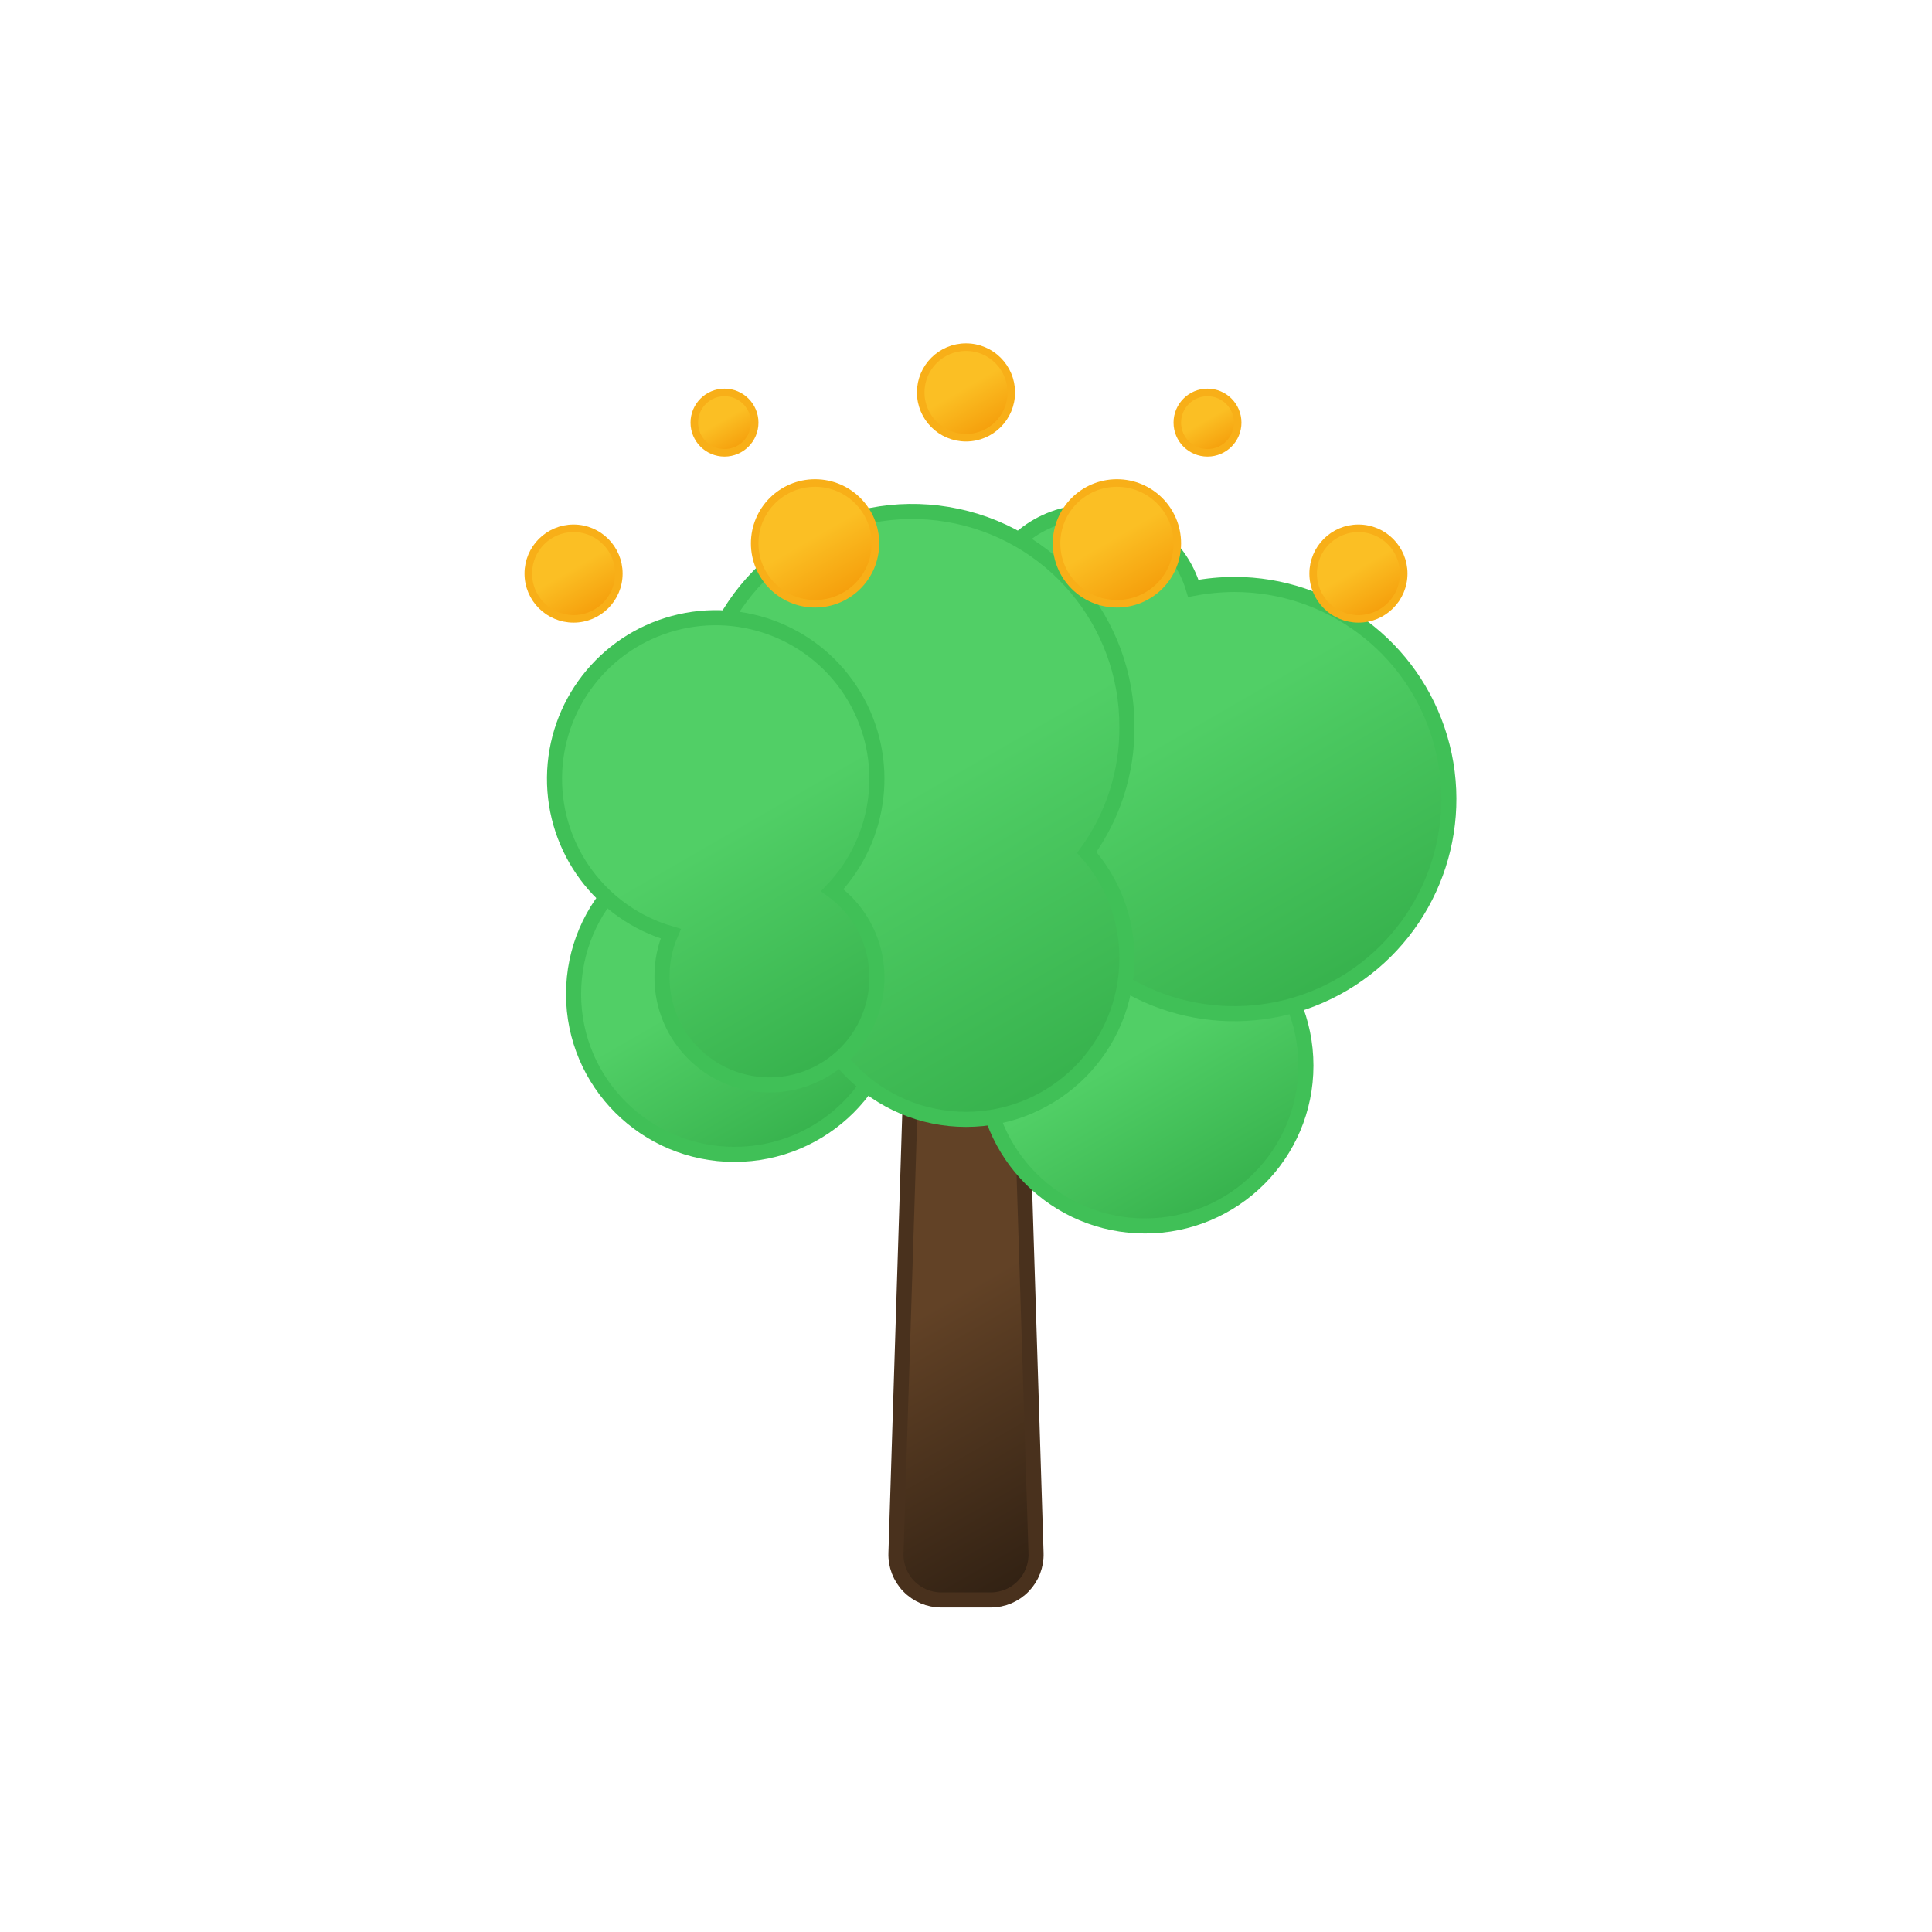
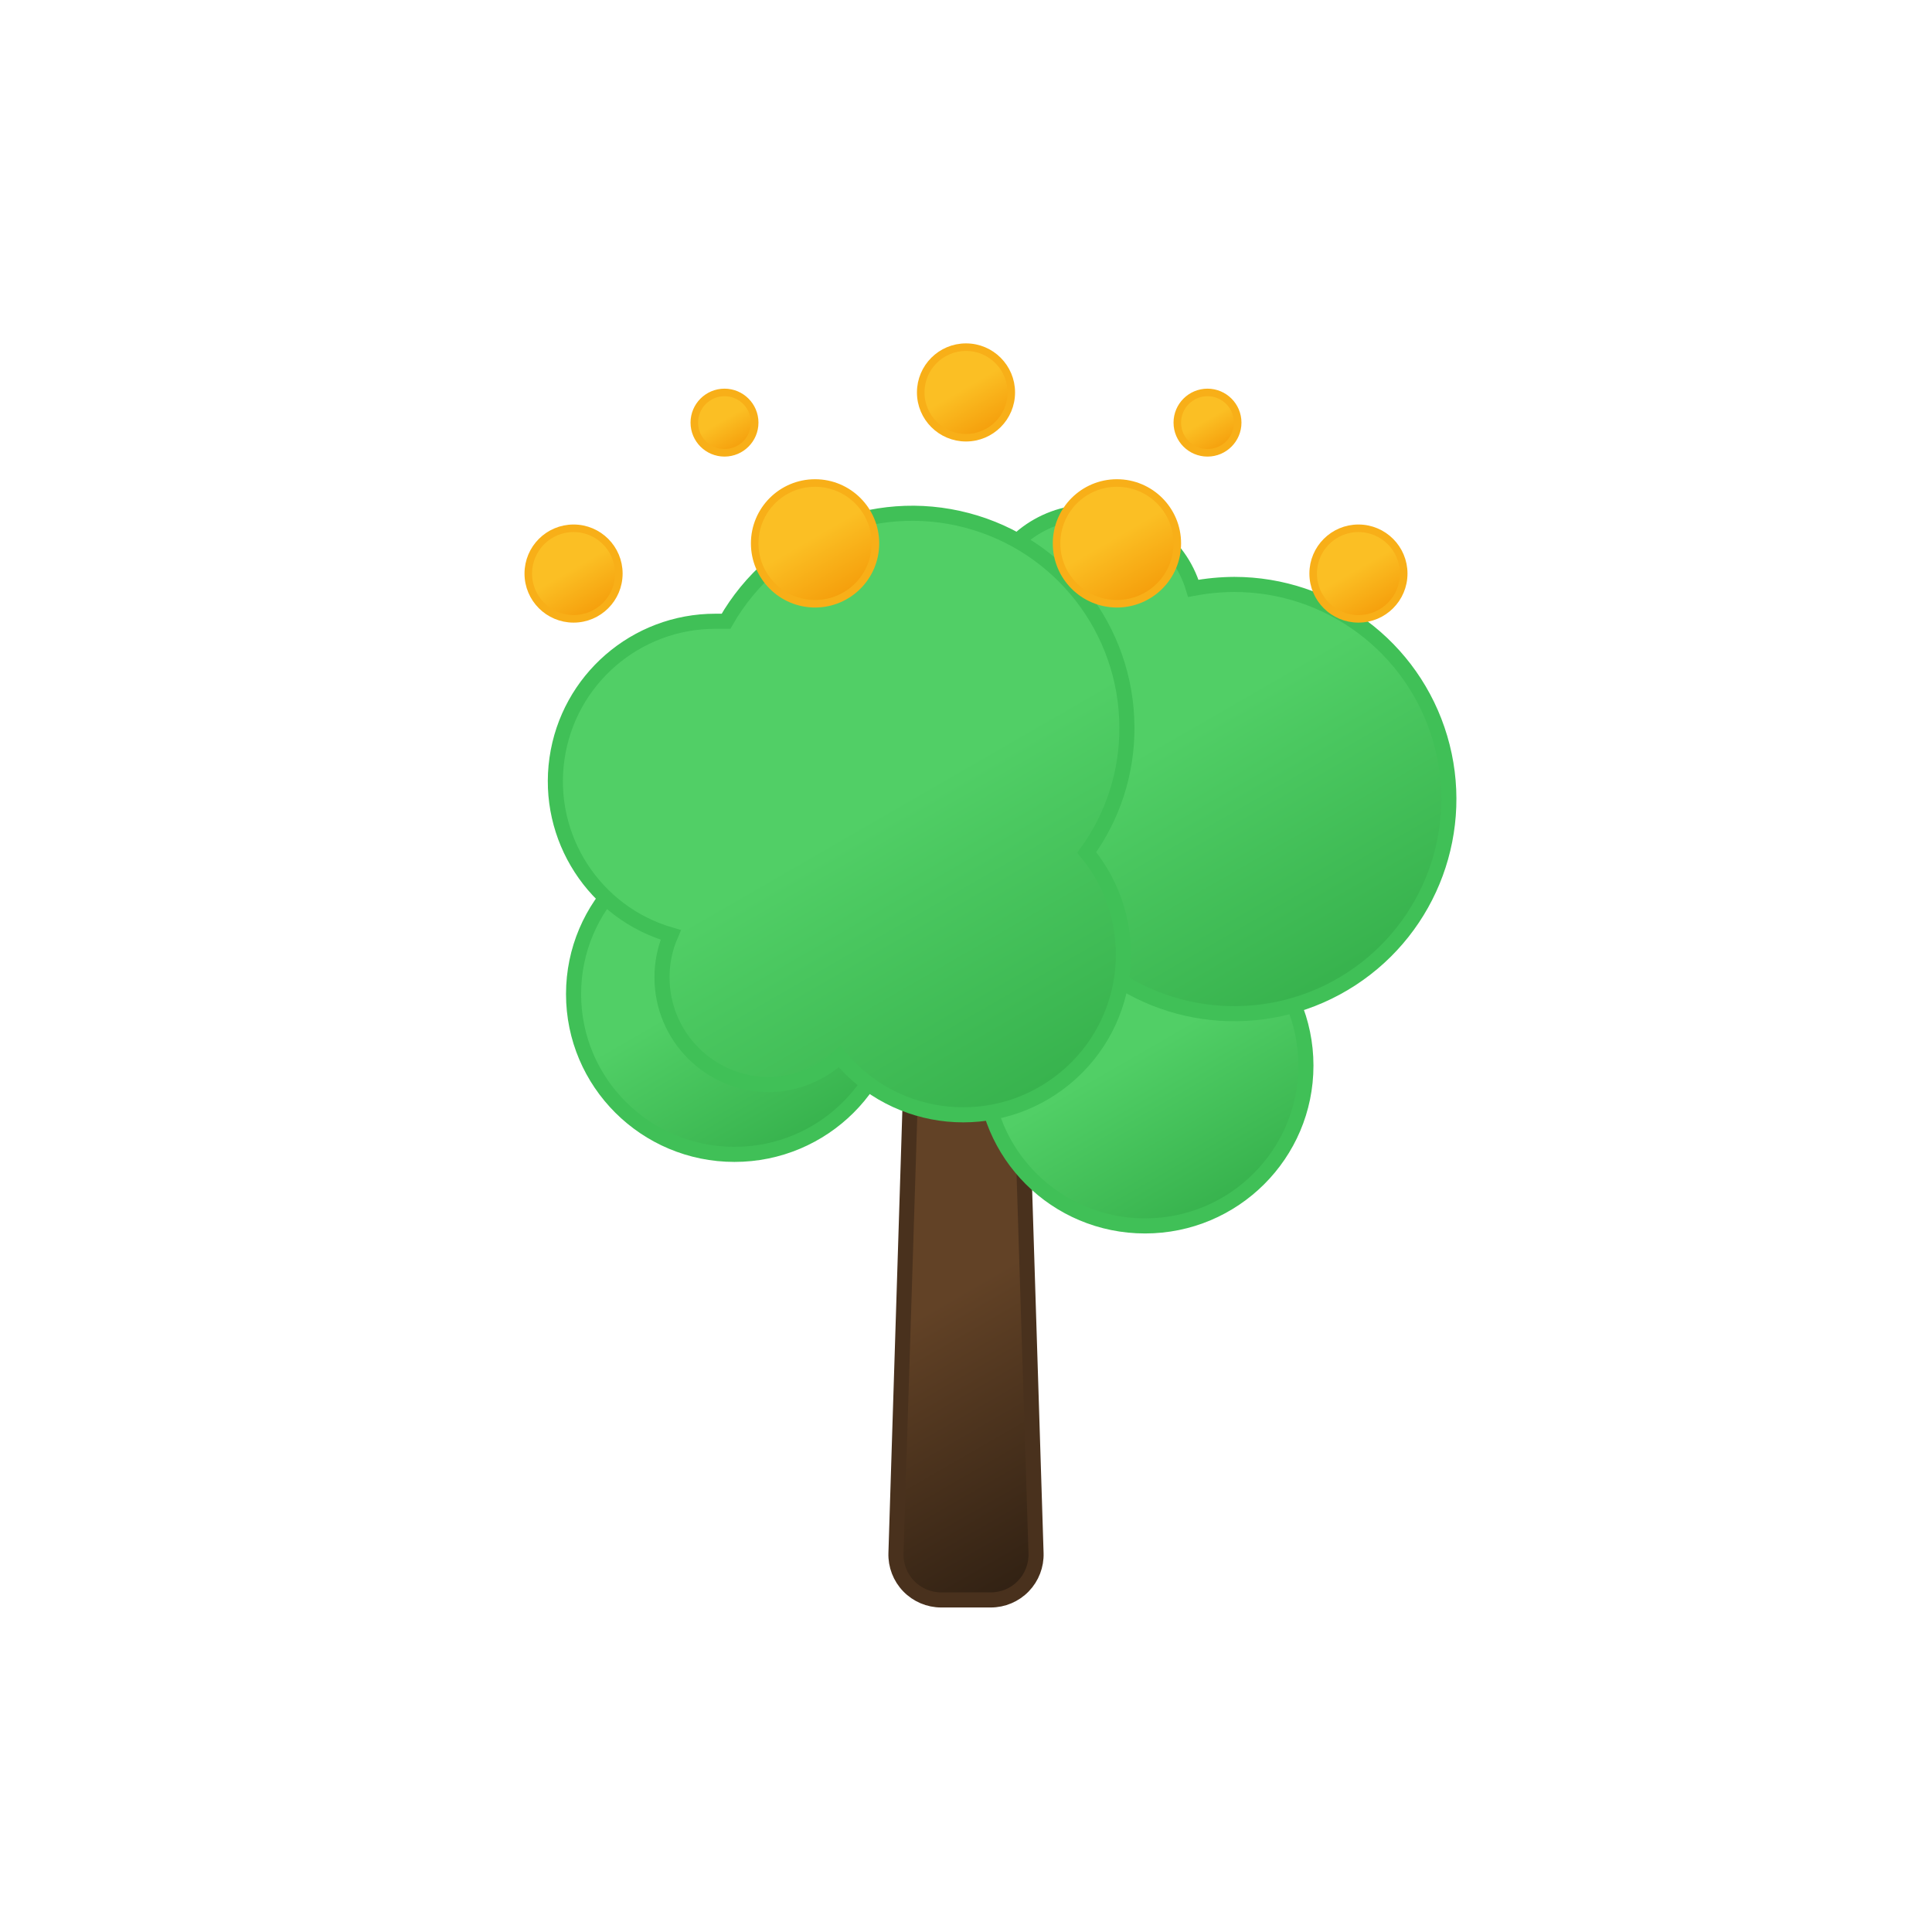
<svg xmlns="http://www.w3.org/2000/svg" xmlns:xlink="http://www.w3.org/1999/xlink" viewBox="0 0 64 64">
  <defs>
    <linearGradient id="a" x1="27.54" y1="36.27" x2="36.21" y2="51.28" gradientUnits="userSpaceOnUse">
      <stop offset="0" stop-color="#624226" />
      <stop offset="0.45" stop-color="#624226" />
      <stop offset="1" stop-color="#312113" />
    </linearGradient>
    <linearGradient id="b" x1="35.27" y1="30.69" x2="40.58" y2="39.9" gradientUnits="userSpaceOnUse">
      <stop offset="0" stop-color="#51cf66" />
      <stop offset="0.45" stop-color="#51cf66" />
      <stop offset="1" stop-color="#37b24d" />
    </linearGradient>
    <linearGradient id="c" x1="21.67" y1="28.33" x2="26.99" y2="37.54" xlink:href="#b" />
    <linearGradient id="d" x1="35.38" y1="16.89" x2="44.43" y2="32.58" xlink:href="#b" />
-     <linearGradient id="e" x1="26.45" y1="18.07" x2="36.42" y2="35.34" xlink:href="#b" />
-     <linearGradient id="f" x1="21.05" y1="21.25" x2="28.73" y2="34.56" xlink:href="#b" />
-     <linearGradient id="g" x1="31.25" y1="11.7" x2="32.75" y2="14.3" gradientUnits="userSpaceOnUse">
+     <linearGradient id="e" x1="24.62" y1="19.13" x2="34.59" y2="36.4" xlink:href="#b" />
+     <linearGradient id="f" x1="31.25" y1="11.7" x2="32.75" y2="14.3" gradientUnits="userSpaceOnUse">
      <stop offset="0" stop-color="#fbbf24" />
      <stop offset="0.45" stop-color="#fbbf24" />
      <stop offset="1" stop-color="#f59e0b" />
    </linearGradient>
-     <linearGradient id="h" x1="36" y1="16.27" x2="38" y2="19.73" xlink:href="#g" />
-     <linearGradient id="i" x1="26" y1="16.27" x2="28" y2="19.73" xlink:href="#g" />
-     <linearGradient id="j" x1="18.25" y1="17.7" x2="19.75" y2="20.3" xlink:href="#g" />
-     <linearGradient id="k" x1="44.25" y1="17.7" x2="45.75" y2="20.3" xlink:href="#g" />
-     <linearGradient id="l" x1="39.5" y1="13.13" x2="40.5" y2="14.87" xlink:href="#g" />
-     <linearGradient id="m" x1="23.5" y1="13.13" x2="24.5" y2="14.87" xlink:href="#g" />
+     <linearGradient id="g" x1="36" y1="16.27" x2="38" y2="19.73" xlink:href="#f" />
+     <linearGradient id="h" x1="26" y1="16.27" x2="28" y2="19.73" xlink:href="#f" />
+     <linearGradient id="i" x1="18.25" y1="17.7" x2="19.75" y2="20.3" xlink:href="#f" />
+     <linearGradient id="j" x1="44.25" y1="17.7" x2="45.75" y2="20.3" xlink:href="#f" />
+     <linearGradient id="k" x1="39.5" y1="13.13" x2="40.5" y2="14.87" xlink:href="#f" />
+     <linearGradient id="l" x1="23.5" y1="13.13" x2="24.5" y2="14.87" xlink:href="#f" />
  </defs>
  <path d="M34.32,51.45l-.5-15.88a1.5,1.5,0,0,0-1.5-1.46h-.64a1.5,1.5,0,0,0-1.5,1.46l-.5,15.88A1.5,1.5,0,0,0,31.18,53h1.64A1.5,1.5,0,0,0,34.32,51.45Z" stroke="#49311d" stroke-linecap="round" stroke-linejoin="round" stroke-width="0.5" fill="url(#a)" />
  <ellipse cx="37.93" cy="35.3" rx="5.33" ry="5.31" stroke="#40c057" stroke-linecap="round" stroke-miterlimit="10" stroke-width="0.5" fill="url(#b)" />
  <ellipse cx="24.33" cy="32.93" rx="5.33" ry="5.31" stroke="#40c057" stroke-linecap="round" stroke-miterlimit="10" stroke-width="0.5" fill="url(#c)" />
  <path d="M40.89,19.36a7.56,7.56,0,0,0-1.36.13,3.55,3.55,0,1,0-5.15,4.11,7.11,7.11,0,1,0,6.51-4.24Z" stroke="#40c057" stroke-linecap="round" stroke-miterlimit="10" stroke-width="0.5" fill="url(#d)" />
-   <path d="M37.33,24.08a7.11,7.11,0,1,0-10.45,6.25,5.6,5.6,0,0,0-.21,1.42,5.33,5.33,0,0,0,10.66,0A5.24,5.24,0,0,0,36,28.24,7,7,0,0,0,37.33,24.08Z" stroke="#40c057" stroke-linecap="round" stroke-miterlimit="10" stroke-width="0.5" fill="url(#e)" />
-   <path d="M27.57,29.49a5.34,5.34,0,1,0-5.35,1.44,3.49,3.49,0,0,0-.29,1.41,3.56,3.56,0,1,0,5.64-2.85Z" stroke="#40c057" stroke-linecap="round" stroke-miterlimit="10" stroke-width="0.5" fill="url(#f)" />
-   <circle cx="32" cy="13" r="1.5" stroke="#f8af18" stroke-miterlimit="10" stroke-width="0.25" fill="url(#g)">
+   <path d="M37.33,24.08a7.11,7.11,0,0,0-13.28-3.5c-.12,0-.23,0-.35,0a5.3,5.3,0,0,0-1.48,10.39,3.49,3.49,0,0,0-.29,1.41,3.55,3.55,0,0,0,3.55,3.55A3.51,3.51,0,0,0,27.81,35,5.3,5.3,0,1,0,36,28.24,7,7,0,0,0,37.33,24.08Z" stroke="#40c057" stroke-linecap="round" stroke-miterlimit="10" stroke-width="0.5" fill="url(#e)" />
+   <circle cx="32" cy="13" r="1.5" stroke="#f8af18" stroke-miterlimit="10" stroke-width="0.25" fill="url(#f)">
    <animateTransform attributeName="transform" type="translate" values="0 -3; 0 3; 0 -3" dur="5s" calcMode="spline" keySplines="0.5 0 0.5 1; 0.5 0 0.5 1" repeatCount="indefinite" />
  </circle>
-   <circle cx="37" cy="18" r="2" stroke="#f8af18" stroke-miterlimit="10" stroke-width="0.25" fill="url(#h)">
+   <circle cx="37" cy="18" r="2" stroke="#f8af18" stroke-miterlimit="10" stroke-width="0.25" fill="url(#g)">
    <animateTransform attributeName="transform" type="translate" values="0 -3; 0 3; 0 -3" begin="-0.6s" dur="5s" calcMode="spline" keySplines="0.5 0 0.5 1; 0.5 0 0.5 1" repeatCount="indefinite" />
  </circle>
-   <circle cx="27" cy="18" r="2" stroke="#f8af18" stroke-miterlimit="10" stroke-width="0.25" fill="url(#i)">
+   <circle cx="27" cy="18" r="2" stroke="#f8af18" stroke-miterlimit="10" stroke-width="0.25" fill="url(#h)">
    <animateTransform attributeName="transform" type="translate" values="0 -3; 0 3; 0 -3" begin="-0.4s" dur="5s" calcMode="spline" keySplines="0.5 0 0.5 1; 0.5 0 0.5 1" repeatCount="indefinite" />
  </circle>
-   <circle cx="19" cy="19" r="1.5" stroke="#f8af18" stroke-miterlimit="10" stroke-width="0.25" fill="url(#j)">
+   <circle cx="19" cy="19" r="1.5" stroke="#f8af18" stroke-miterlimit="10" stroke-width="0.25" fill="url(#i)">
    <animateTransform attributeName="transform" type="translate" values="0 -3; 0 3; 0 -3" begin="-0.2s" dur="5s" calcMode="spline" keySplines="0.5 0 0.5 1; 0.5 0 0.5 1" repeatCount="indefinite" />
  </circle>
-   <circle cx="45" cy="19" r="1.5" stroke="#f8af18" stroke-miterlimit="10" stroke-width="0.25" fill="url(#k)">
+   <circle cx="45" cy="19" r="1.5" stroke="#f8af18" stroke-miterlimit="10" stroke-width="0.25" fill="url(#j)">
    <animateTransform attributeName="transform" type="translate" values="0 -3; 0 3; 0 -3" begin="-1.2s" dur="5s" calcMode="spline" keySplines="0.5 0 0.5 1; 0.5 0 0.5 1" repeatCount="indefinite" />
  </circle>
-   <circle cx="40" cy="14" r="1" stroke="#f8af18" stroke-miterlimit="10" stroke-width="0.25" fill="url(#l)">
+   <circle cx="40" cy="14" r="1" stroke="#f8af18" stroke-miterlimit="10" stroke-width="0.25" fill="url(#k)">
    <animateTransform attributeName="transform" type="translate" values="0 -3; 0 3; 0 -3" begin="-1.0s" dur="5s" calcMode="spline" keySplines="0.5 0 0.5 1; 0.5 0 0.5 1" repeatCount="indefinite" />
  </circle>
-   <circle cx="24" cy="14" r="1" stroke="#f8af18" stroke-miterlimit="10" stroke-width="0.25" fill="url(#m)">
+   <circle cx="24" cy="14" r="1" stroke="#f8af18" stroke-miterlimit="10" stroke-width="0.25" fill="url(#l)">
    <animateTransform attributeName="transform" type="translate" values="0 -3; 0 3; 0 -3" begin="-0.8s" dur="5s" calcMode="spline" keySplines="0.5 0 0.5 1; 0.5 0 0.5 1" repeatCount="indefinite" />
  </circle>
</svg>
